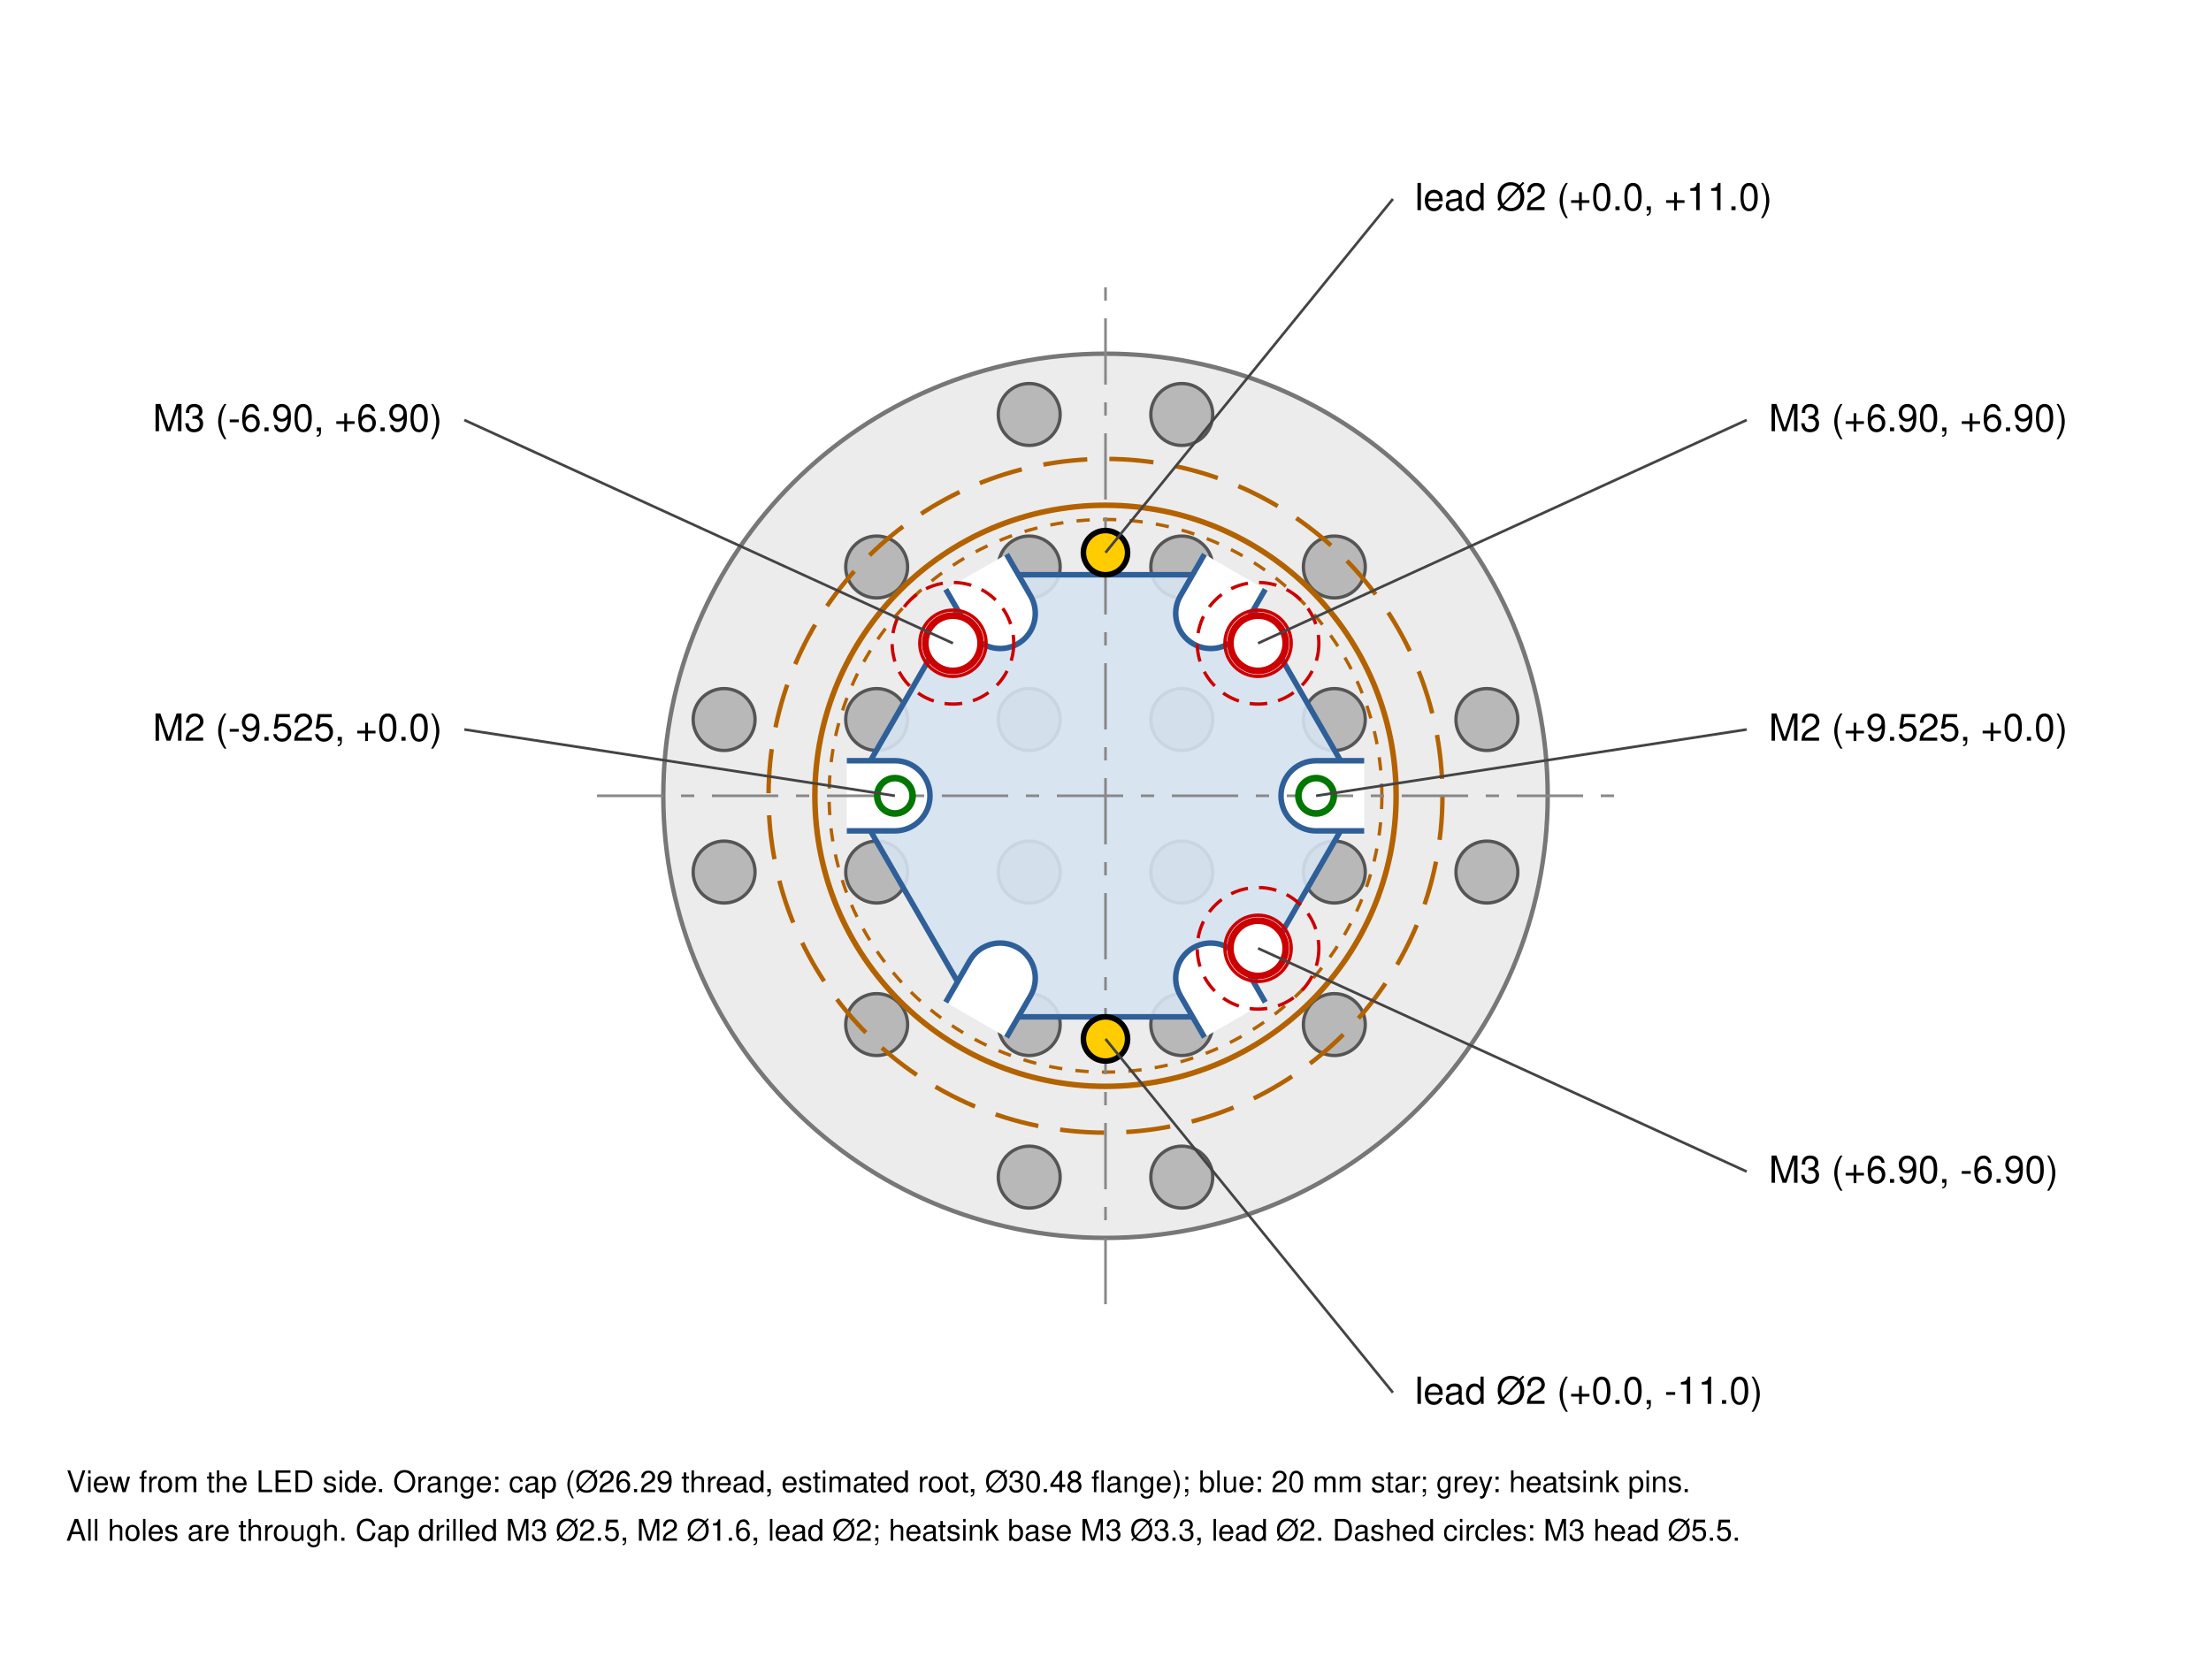
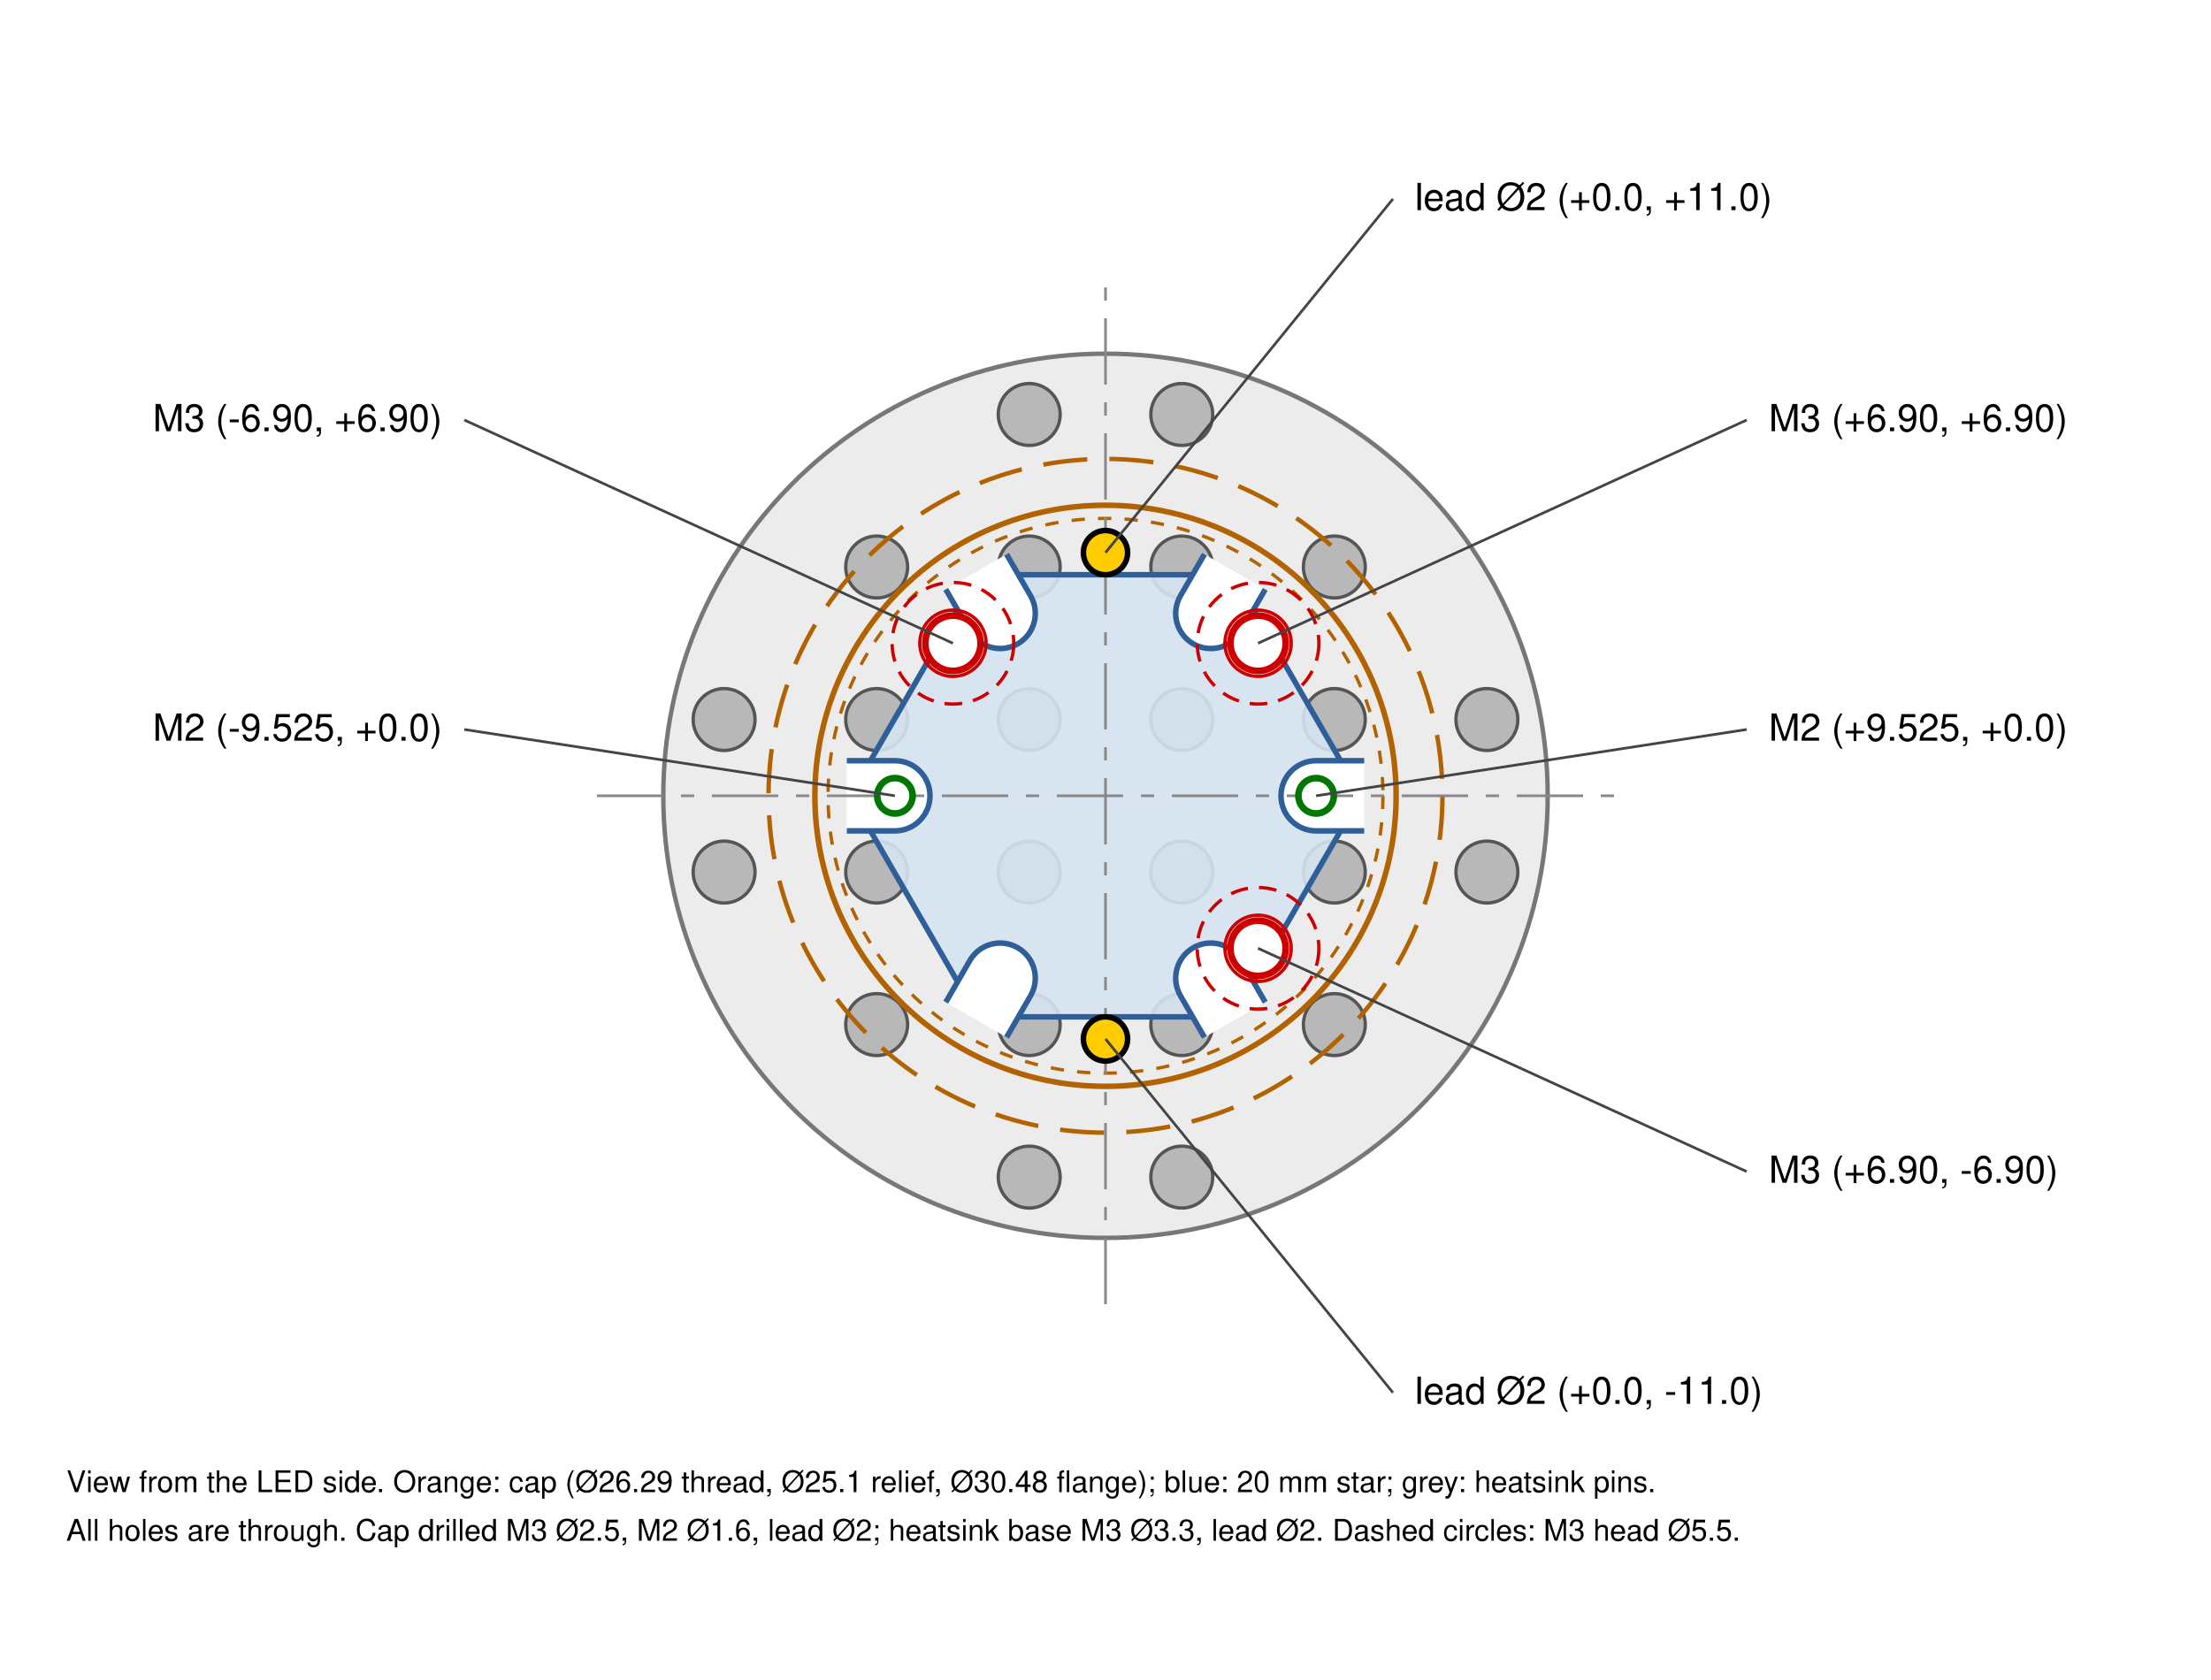
<svg xmlns="http://www.w3.org/2000/svg" width="100.0mm" height="76.0mm" viewBox="0 0 100.0 76.0">
  <style>
text { font-family: Helvetica, Arial, sans-serif; fill: #000; }
.heatsink { fill: #ececec; stroke: #777; stroke-width: 0.2; }
.pin { fill: #b8b8b8; stroke: #555; stroke-width: 0.15; }
.ghost { fill: none; stroke: #666; stroke-width: 0.15; stroke-dasharray: 0.8 0.5; }
.cap { fill: none; stroke: #b36200; stroke-width: 0.25; }
.cap-flange { fill: none; stroke: #b36200; stroke-width: 0.2; stroke-dasharray: 2 1; }
- .cap-root { fill: none; stroke: #b36200; stroke-width: 0.15; stroke-dasharray: 0.6 0.6; }
+ .cap-relief { fill: none; stroke: #b36200; stroke-width: 0.15; stroke-dasharray: 0.6 0.6; }
.star { fill: #d6e4f2; stroke: #2f5f98; stroke-width: 0.25; fill-opacity: 0.9; }
.notch { fill: #fff; stroke: none; }
.notch-edge { fill: none; stroke: #2f5f98; stroke-width: 0.25; }
.m3 { fill: #fff; stroke: #c00; stroke-width: 0.3; }
.m2 { fill: #fff; stroke: #070; stroke-width: 0.3; }
.lead { fill: #fc0; stroke: #000; stroke-width: 0.25; }
.thread { fill: none; stroke: #c00; stroke-width: 0.15; }
.head { fill: none; stroke: #c00; stroke-width: 0.15; stroke-dasharray: 0.8 0.5; }
.mark { stroke: #000; stroke-width: 0.15; }
.axis { stroke: #888; stroke-width: 0.12; stroke-dasharray: 3 0.8 0.6 0.8; }
.leader { stroke: #444; stroke-width: 0.12; }
.cut { fill: none; stroke: #000; stroke-width: 0.3; }
.tick { stroke: #000; stroke-width: 0.2; }
.box { fill: none; stroke: #000; stroke-width: 0.2; }
</style>
  <rect width="100.0" height="76.0" fill="#fff" />
  <circle class="heatsink" cx="50.000" cy="36.000" r="20.000" />
  <circle class="pin" cx="32.750" cy="39.450" r="1.400" />
  <circle class="pin" cx="32.750" cy="32.550" r="1.400" />
  <circle class="pin" cx="39.650" cy="46.350" r="1.400" />
  <circle class="pin" cx="39.650" cy="39.450" r="1.400" />
  <circle class="pin" cx="39.650" cy="32.550" r="1.400" />
  <circle class="pin" cx="39.650" cy="25.650" r="1.400" />
  <circle class="pin" cx="46.550" cy="53.250" r="1.400" />
  <circle class="pin" cx="46.550" cy="46.350" r="1.400" />
  <circle class="pin" cx="46.550" cy="39.450" r="1.400" />
  <circle class="pin" cx="46.550" cy="32.550" r="1.400" />
  <circle class="pin" cx="46.550" cy="25.650" r="1.400" />
  <circle class="pin" cx="46.550" cy="18.750" r="1.400" />
  <circle class="pin" cx="53.450" cy="53.250" r="1.400" />
  <circle class="pin" cx="53.450" cy="46.350" r="1.400" />
  <circle class="pin" cx="53.450" cy="39.450" r="1.400" />
  <circle class="pin" cx="53.450" cy="32.550" r="1.400" />
  <circle class="pin" cx="53.450" cy="25.650" r="1.400" />
  <circle class="pin" cx="53.450" cy="18.750" r="1.400" />
  <circle class="pin" cx="60.350" cy="46.350" r="1.400" />
  <circle class="pin" cx="60.350" cy="39.450" r="1.400" />
  <circle class="pin" cx="60.350" cy="32.550" r="1.400" />
  <circle class="pin" cx="60.350" cy="25.650" r="1.400" />
  <circle class="pin" cx="67.250" cy="39.450" r="1.400" />
  <circle class="pin" cx="67.250" cy="32.550" r="1.400" />
-   <circle class="cap-root" cx="50.000" cy="36.000" r="12.500" />
+   <circle class="cap-relief" cx="50.000" cy="36.000" r="12.548" />
  <circle class="cap" cx="50.000" cy="36.000" r="13.144" />
  <circle class="cap-flange" cx="50.000" cy="36.000" r="15.240" />
  <polygon class="star" points="61.547,36.000 55.774,26.000 44.226,26.000 38.453,36.000 44.226,46.000 55.774,46.000" />
  <path class="notch" d="M 61.700,34.413 L 59.525,34.413 A 1.587 1.587 0 0 0 59.525,37.587 L 61.700,37.587 Z" />
  <path class="notch-edge" d="M 61.700,34.413 L 59.525,34.413 A 1.587 1.587 0 0 0 59.525,37.587 L 61.700,37.587" />
  <path class="notch" d="M 54.475,25.074 L 53.388,26.957 A 1.587 1.587 0 0 0 56.137,28.545 L 57.225,26.661 Z" />
  <path class="notch-edge" d="M 54.475,25.074 L 53.388,26.957 A 1.587 1.587 0 0 0 56.137,28.545 L 57.225,26.661" />
  <path class="notch" d="M 42.775,26.661 L 43.863,28.545 A 1.587 1.587 0 0 0 46.612,26.957 L 45.525,25.074 Z" />
  <path class="notch-edge" d="M 42.775,26.661 L 43.863,28.545 A 1.587 1.587 0 0 0 46.612,26.957 L 45.525,25.074" />
  <path class="notch" d="M 38.300,37.587 L 40.475,37.587 A 1.587 1.587 0 0 0 40.475,34.413 L 38.300,34.413 Z" />
  <path class="notch-edge" d="M 38.300,37.587 L 40.475,37.587 A 1.587 1.587 0 0 0 40.475,34.413 L 38.300,34.413" />
  <path class="notch" d="M 45.525,46.926 L 46.612,45.043 A 1.587 1.587 0 0 0 43.863,43.455 L 42.775,45.339 Z" />
  <path class="notch-edge" d="M 45.525,46.926 L 46.612,45.043 A 1.587 1.587 0 0 0 43.863,43.455 L 42.775,45.339" />
  <path class="notch" d="M 57.225,45.339 L 56.137,43.455 A 1.587 1.587 0 0 0 53.388,45.043 L 54.475,46.926 Z" />
  <path class="notch-edge" d="M 57.225,45.339 L 56.137,43.455 A 1.587 1.587 0 0 0 53.388,45.043 L 54.475,46.926" />
  <line class="axis" x1="27.000" y1="36.000" x2="73.000" y2="36.000" />
  <line class="axis" x1="50.000" y1="59.000" x2="50.000" y2="13.000" />
  <circle class="head" cx="56.900" cy="29.100" r="2.750" />
  <circle class="thread" cx="56.900" cy="29.100" r="1.500" />
  <circle class="m3" data-hole="m3-1" cx="56.900" cy="29.100" r="1.250" />
  <circle class="head" cx="43.100" cy="29.100" r="2.750" />
  <circle class="thread" cx="43.100" cy="29.100" r="1.500" />
  <circle class="m3" data-hole="m3-2" cx="43.100" cy="29.100" r="1.250" />
  <circle class="head" cx="56.900" cy="42.900" r="2.750" />
  <circle class="thread" cx="56.900" cy="42.900" r="1.500" />
  <circle class="m3" data-hole="m3-3" cx="56.900" cy="42.900" r="1.250" />
  <circle class="m2" data-hole="m2-1" cx="59.525" cy="36.000" r="0.800" />
  <circle class="m2" data-hole="m2-2" cx="40.475" cy="36.000" r="0.800" />
  <circle class="lead" data-hole="lead-1" cx="50.000" cy="25.000" r="1.000" />
  <circle class="lead" data-hole="lead-2" cx="50.000" cy="47.000" r="1.000" />
  <line class="leader" x1="56.900" y1="29.100" x2="79.000" y2="19.000" />
  <text x="80.000" y="19.510" font-size="1.7" text-anchor="start">M3 (+6.90, +6.90)</text>
  <line class="leader" x1="43.100" y1="29.100" x2="21.000" y2="19.000" />
  <text x="20.000" y="19.510" font-size="1.7" text-anchor="end">M3 (-6.90, +6.90)</text>
  <line class="leader" x1="56.900" y1="42.900" x2="79.000" y2="53.000" />
  <text x="80.000" y="53.510" font-size="1.7" text-anchor="start">M3 (+6.90, -6.90)</text>
  <line class="leader" x1="59.525" y1="36.000" x2="79.000" y2="33.000" />
  <text x="80.000" y="33.510" font-size="1.7" text-anchor="start">M2 (+9.525, +0.0)</text>
  <line class="leader" x1="40.475" y1="36.000" x2="21.000" y2="33.000" />
  <text x="20.000" y="33.510" font-size="1.7" text-anchor="end">M2 (-9.525, +0.0)</text>
  <line class="leader" x1="50.000" y1="25.000" x2="63.000" y2="9.000" />
  <text x="64.000" y="9.510" font-size="1.7" text-anchor="start">lead Ø2 (+0.0, +11.0)</text>
  <line class="leader" x1="50.000" y1="47.000" x2="63.000" y2="63.000" />
  <text x="64.000" y="63.510" font-size="1.7" text-anchor="start">lead Ø2 (+0.0, -11.0)</text>
-   <text x="3.000" y="67.500" font-size="1.35" text-anchor="start">View from the LED side. Orange: cap (Ø26.29 thread, estimated root, Ø30.48 flange); blue: 20 mm star; grey: heatsink pins.</text>
+   <text x="3.000" y="67.500" font-size="1.35" text-anchor="start">View from the LED side. Orange: cap (Ø26.29 thread, Ø25.1 relief, Ø30.48 flange); blue: 20 mm star; grey: heatsink pins.</text>
  <text x="3.000" y="69.700" font-size="1.35" text-anchor="start">All holes are through. Cap drilled M3 Ø2.5, M2 Ø1.6, lead Ø2; heatsink base M3 Ø3.3, lead Ø2. Dashed circles: M3 head Ø5.5.</text>
</svg>
